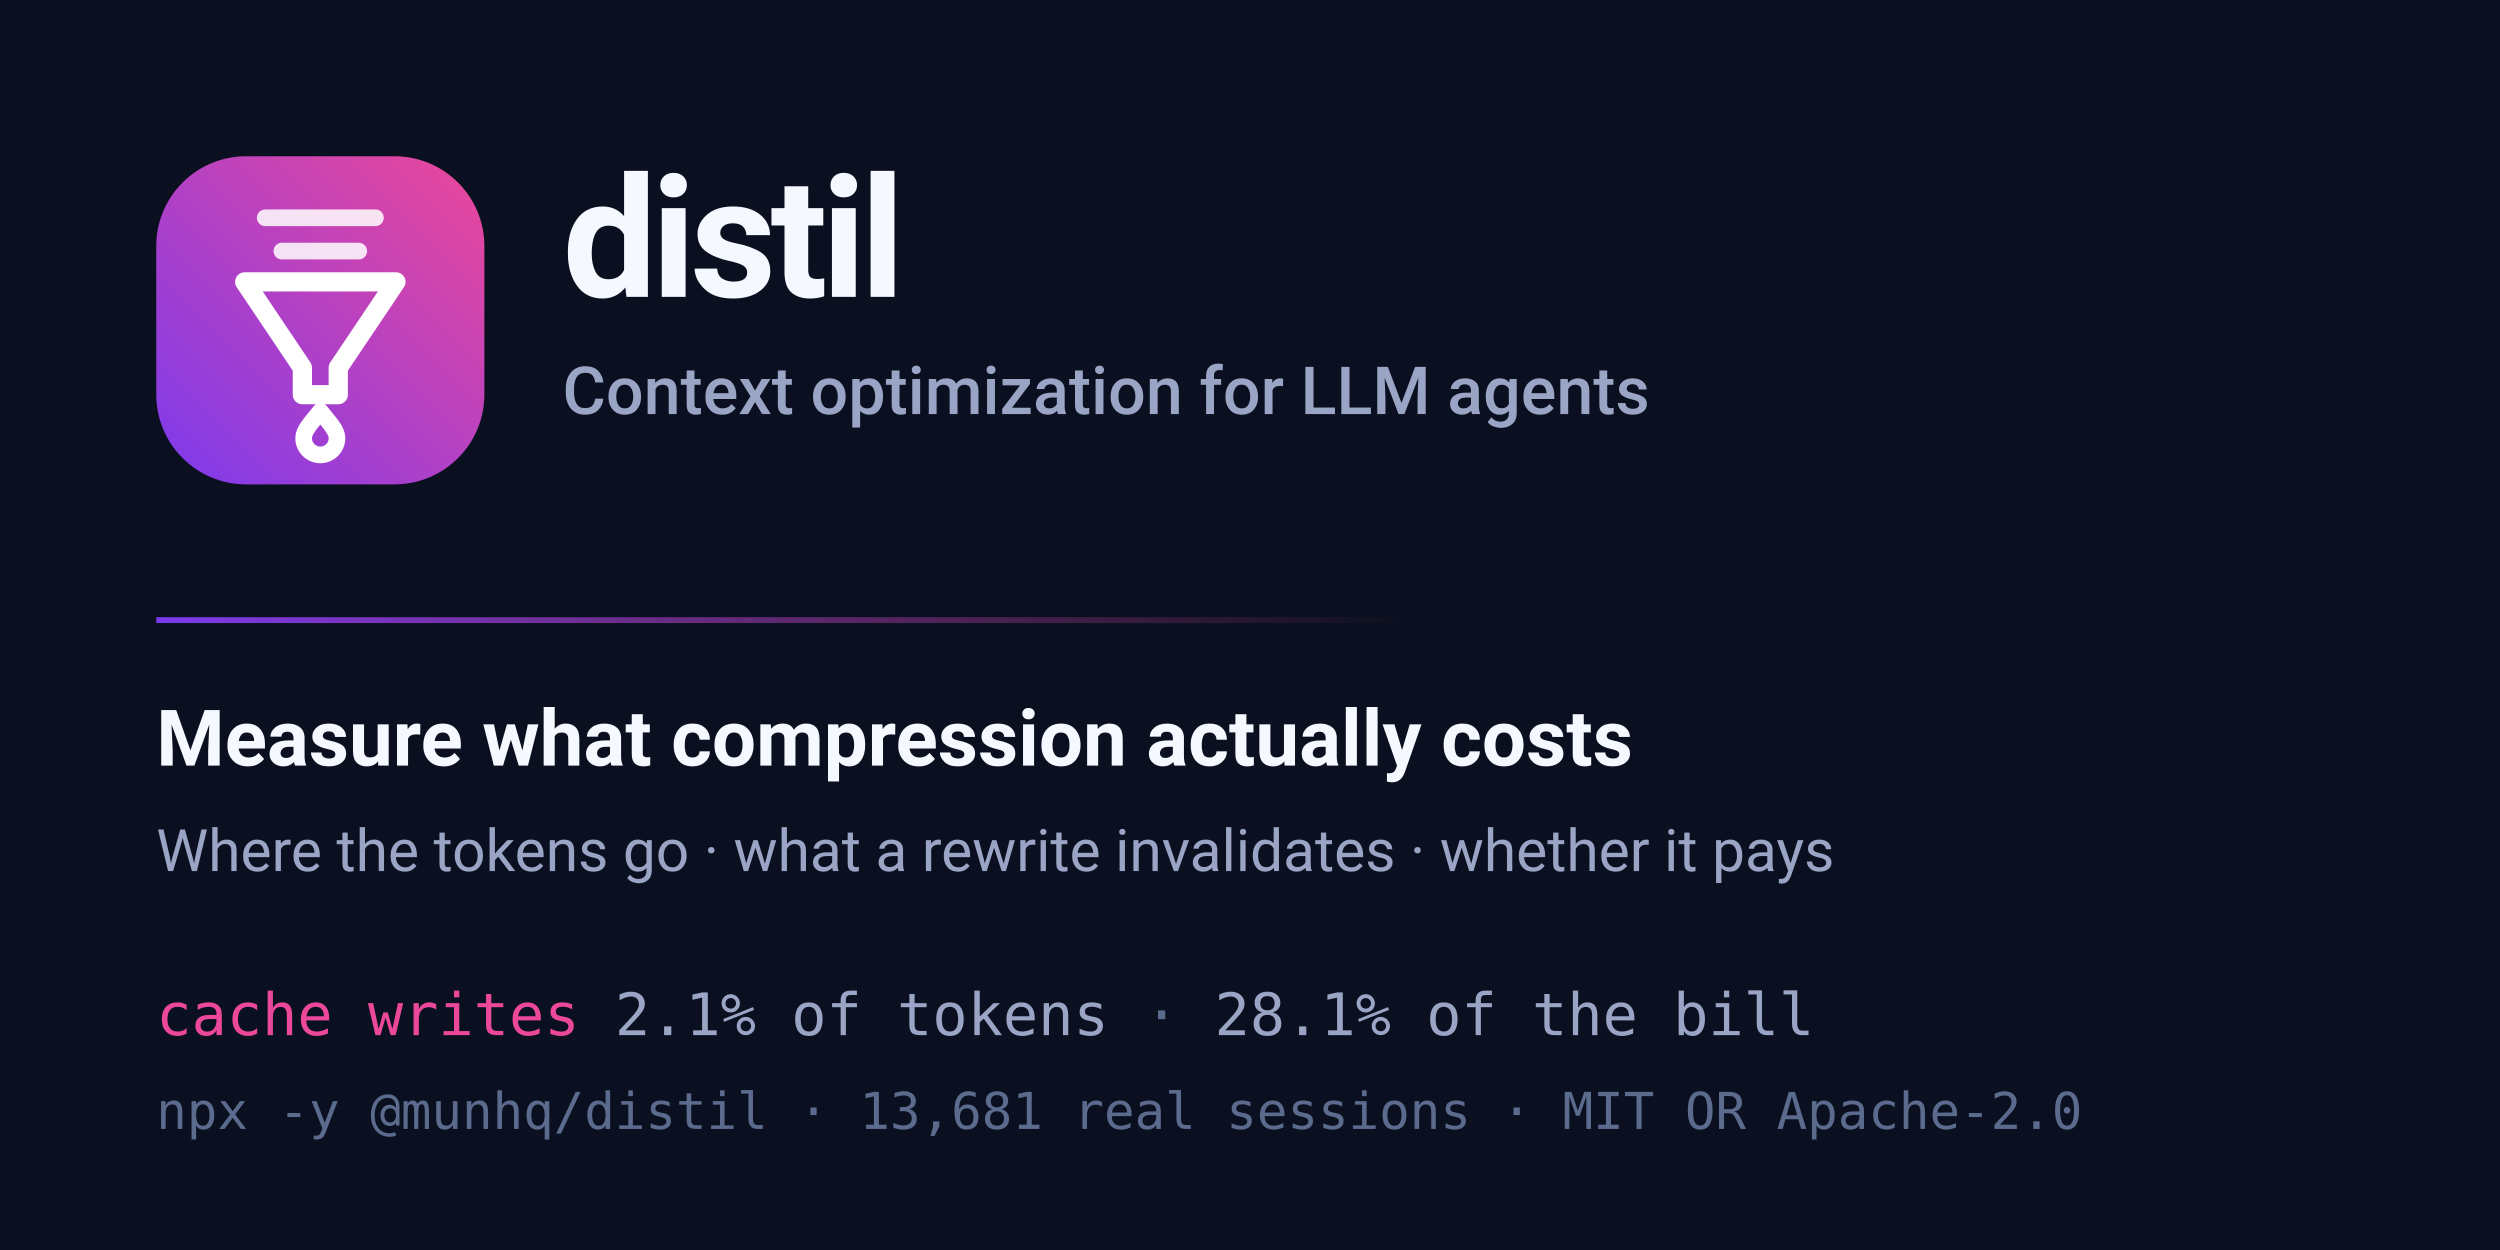
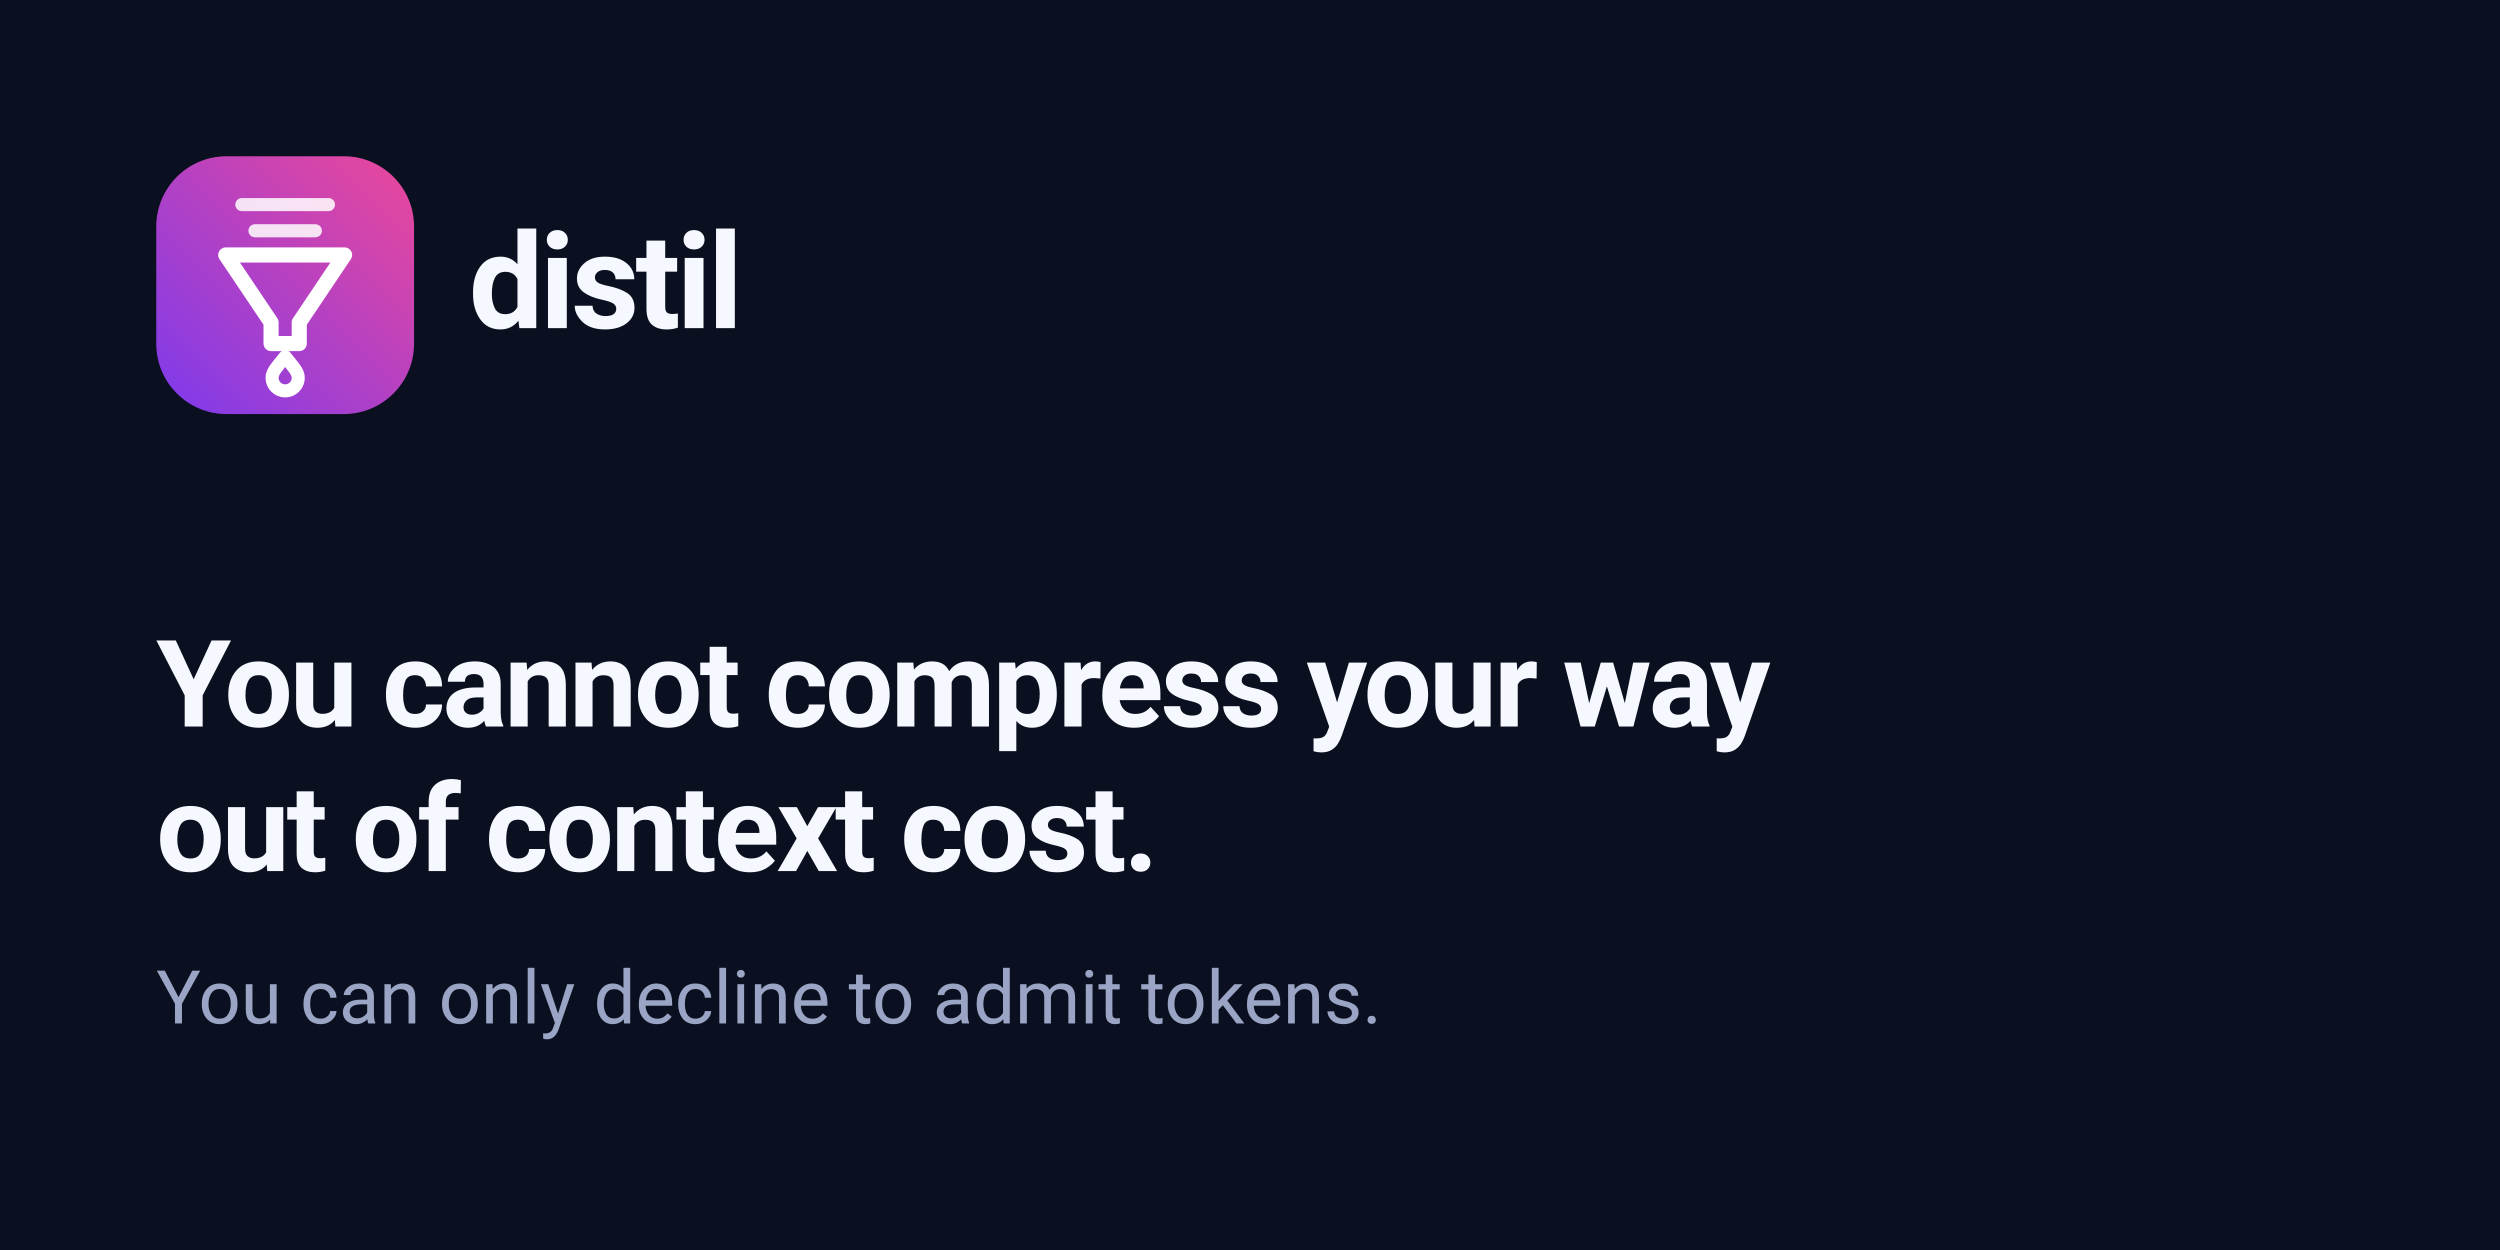
- <svg xmlns="http://www.w3.org/2000/svg" viewBox="0 0 1280 640" role="img" aria-label="distil — measure what context compression actually costs">
+ <svg xmlns="http://www.w3.org/2000/svg" viewBox="0 0 1280 640" role="img" aria-label="distil — you cannot compress your way out of context cost">
  <defs>
-     <linearGradient id="tile" x1="80" y1="248" x2="248" y2="80" gradientUnits="userSpaceOnUse">
+     <linearGradient id="tile" x1="80" y1="212" x2="212" y2="80" gradientUnits="userSpaceOnUse">
      <stop stop-color="#7c3aed" />
      <stop offset="1" stop-color="#ec4899" />
    </linearGradient>
-     <linearGradient id="rule" x1="80" y1="0" x2="720" y2="0" gradientUnits="userSpaceOnUse">
-       <stop stop-color="#7c3aed" />
-       <stop offset="1" stop-color="#ec4899" stop-opacity="0" />
-     </linearGradient>
  </defs>
  <rect width="1280" height="640" fill="#0b1020" />
-   <rect x="80" y="80" width="168" height="168" rx="46" fill="url(#tile)" />
-   <g transform="translate(80 80) scale(0.328125)">
+   <rect x="80" y="80" width="132" height="132" rx="36" fill="url(#tile)" />
+   <g transform="translate(80 80) scale(0.2578125)">
    <g fill="none" stroke="#fff" stroke-linecap="round" stroke-linejoin="round">
      <g stroke-width="26" opacity="0.85">
        <path d="M170 96h172" />
        <path d="M196 148h120" />
      </g>
      <path stroke-width="30" d="M138 196h236l-90 134v42h-56v-42z" />
      <path stroke-width="26" d="M256 398c16 20 26 30 26 42a26 26 0 0 1-52 0c0-12 10-22 26-42z" />
    </g>
  </g>
  <g font-family="'Hanken Grotesk',system-ui,-apple-system,'Segoe UI',Roboto,sans-serif">
-     <text x="288" y="152" font-size="86" font-weight="700" letter-spacing="-3" fill="#f6f8ff">distil</text>
-     <text x="288" y="212" font-size="34" font-weight="500" fill="#9aa4c4">Context optimization for LLM agents</text>
-     <rect x="80" y="316" width="640" height="3" fill="url(#rule)" />
-     <text x="80" y="392" font-size="40" font-weight="600" fill="#f6f8ff">Measure what compression actually costs</text>
-     <text x="80" y="446" font-size="30" font-weight="400" fill="#9aa4c4">Where the tokens go · what a rewrite invalidates · whether it pays</text>
-     <g font-family="ui-monospace,'SF Mono',Menlo,Consolas,monospace">
-       <text x="80" y="530" font-size="30" fill="#9aa4c4">
-         <tspan fill="#ec4899">cache writes</tspan> 2.1% of tokens <tspan fill="#5b6b8d">·</tspan> 28.1% of the bill</text>
-       <text x="80" y="578" font-size="26" fill="#5b6b8d">npx -y @munhq/distil · 13,681 real sessions · MIT OR Apache-2.0</text>
-     </g>
+     <text x="240" y="168" font-size="68" font-weight="700" letter-spacing="-2" fill="#f6f8ff">distil</text>
+     <text x="80" y="372" font-size="62" font-weight="600" letter-spacing="-1.5" fill="#f6f8ff">You cannot compress your way</text>
+     <text x="80" y="446" font-size="62" font-weight="600" letter-spacing="-1.5" fill="#f6f8ff">out of context cost.</text>
+     <text x="80" y="524" font-size="38" font-weight="400" fill="#9aa4c4">You can only decline to admit tokens.</text>
  </g>
</svg>
